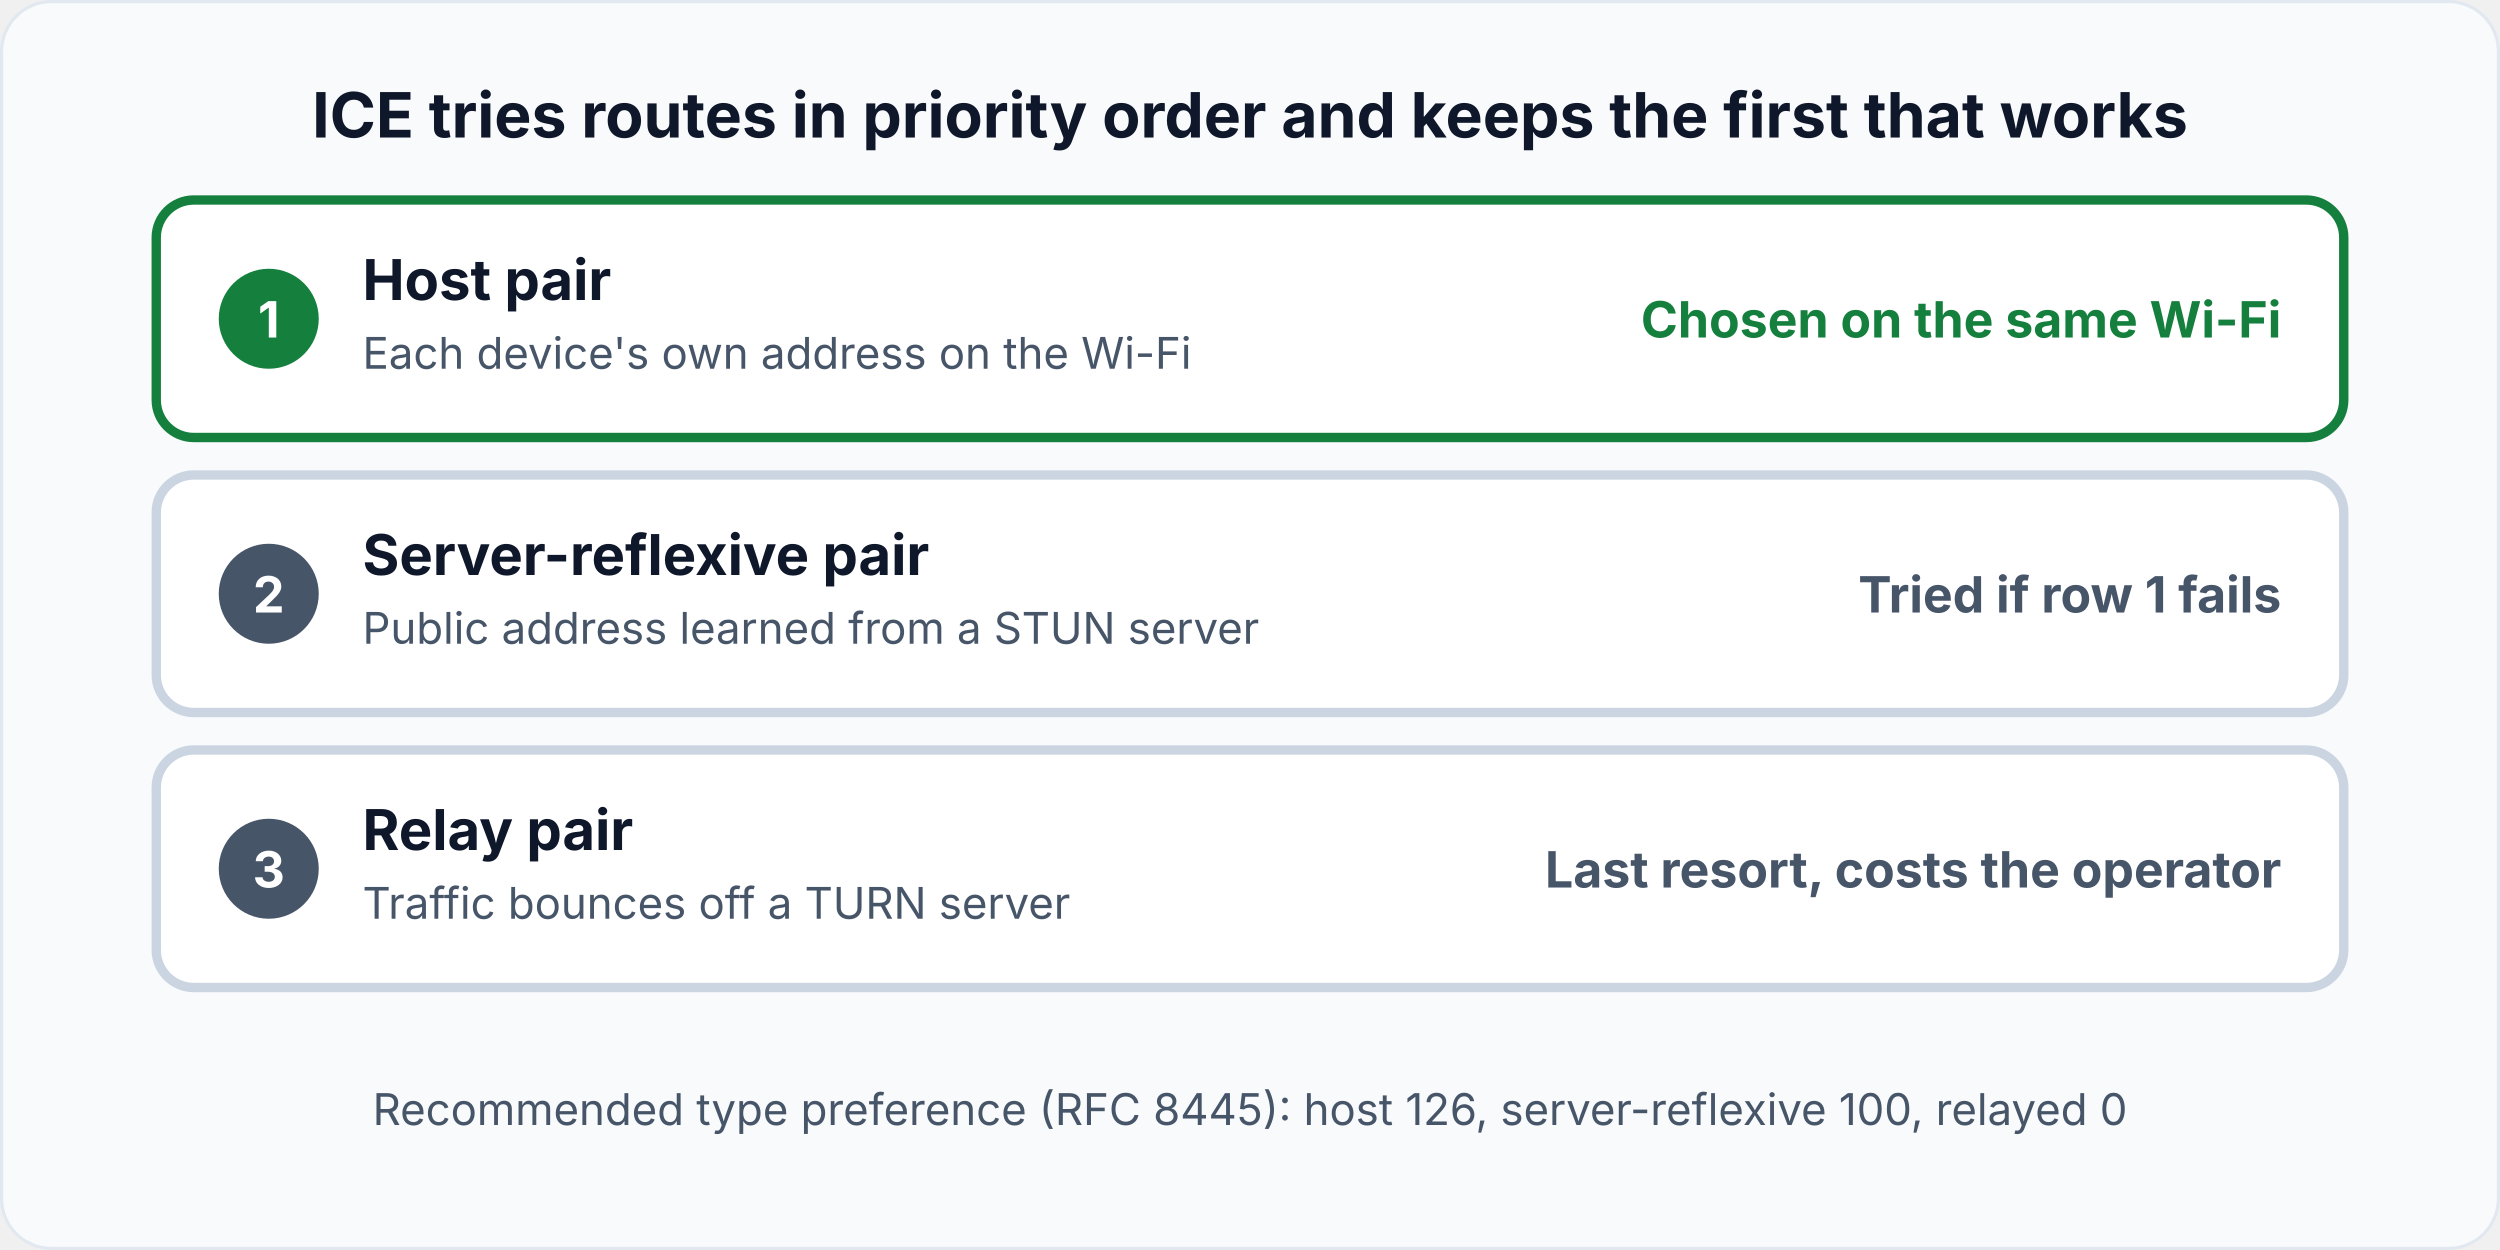
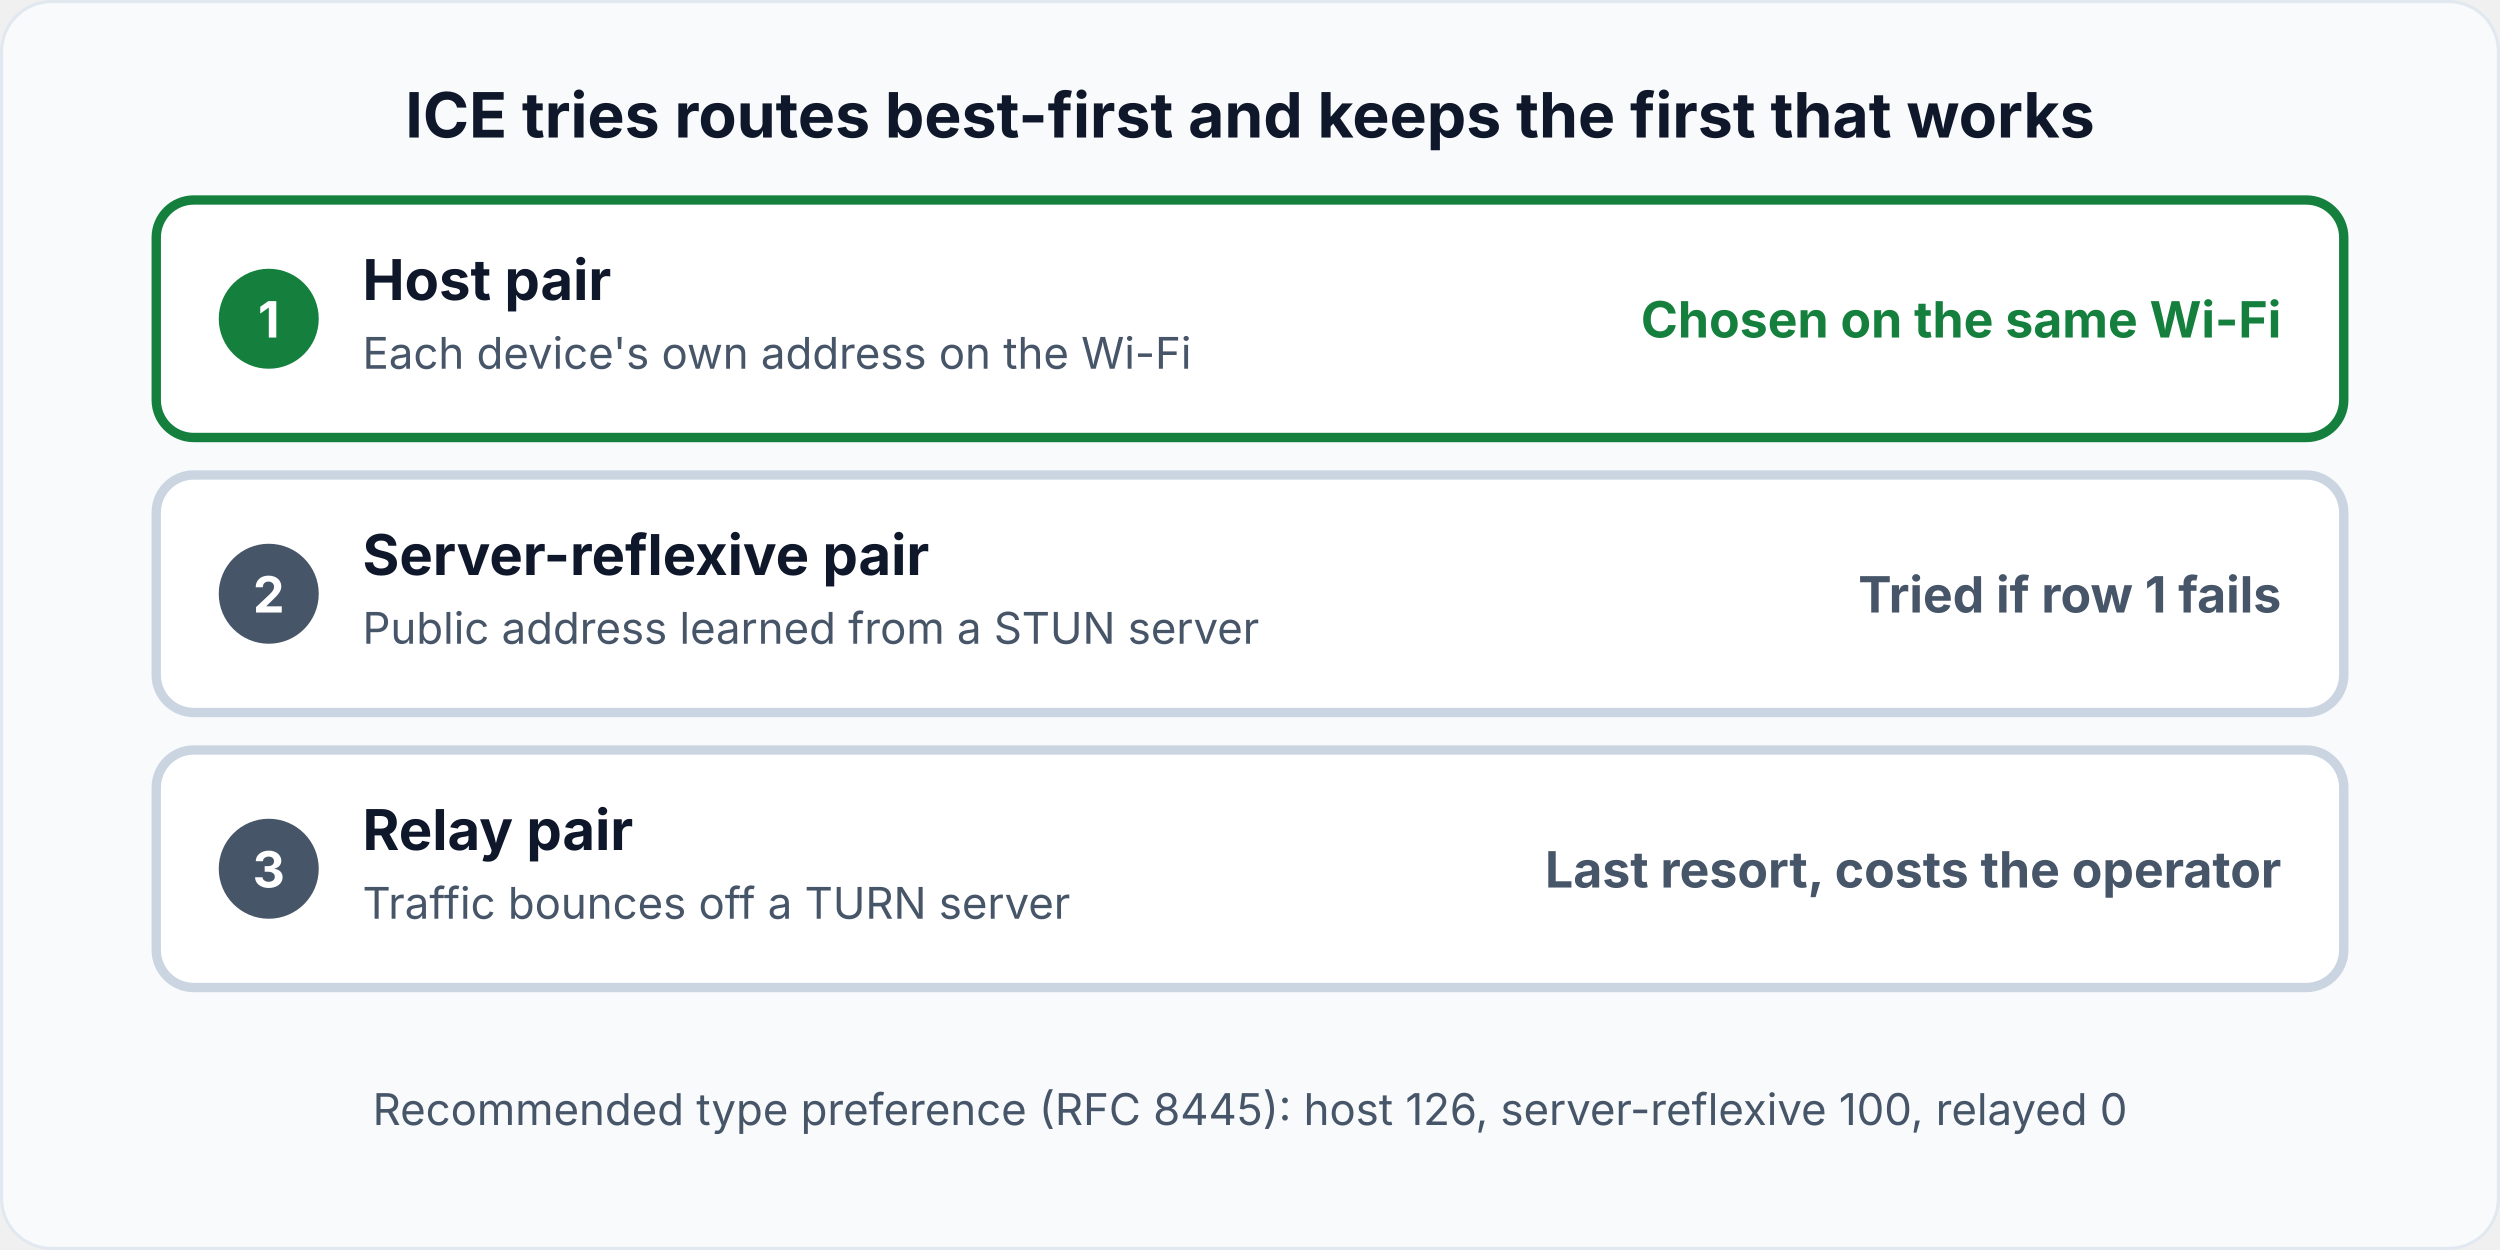
<svg xmlns="http://www.w3.org/2000/svg" viewBox="0 0 800 400" width="800" height="400" role="img" font-family="Urbanist, system-ui, -apple-system, 'Segoe UI', sans-serif">
  <rect x="0.5" y="0.5" width="799" height="399" rx="16" fill="#F8FAFC" stroke="#E2E8F0" />
-   <text x="400" y="44" text-anchor="middle" font-size="20" font-weight="700" fill="#0F172A">ICE tries routes in priority order and keeps the first that works</text>
+   <text x="400" y="44" text-anchor="middle" font-size="20" font-weight="700" fill="#0F172A">ICE tries routes best-first and keeps the first that works</text>
  <rect x="50" y="64" width="700" height="76" rx="12" fill="#FFFFFF" stroke="#15803D" stroke-width="3" />
  <circle cx="86" cy="102" r="16" fill="#15803D" />
  <text x="86" y="108" text-anchor="middle" font-size="16" font-weight="700" fill="#FFFFFF">1</text>
  <text x="116" y="96" font-size="18" font-weight="700" fill="#0F172A">Host pair</text>
  <text x="116" y="118" font-size="14" fill="#475569">Each device's own address on the Wi-Fi</text>
  <text x="730" y="108" text-anchor="end" font-size="16" font-weight="700" fill="#15803D">Chosen on the same Wi-Fi</text>
  <rect x="50" y="152" width="700" height="76" rx="12" fill="#FFFFFF" stroke="#CBD5E1" stroke-width="3" />
  <circle cx="86" cy="190" r="16" fill="#475569" />
  <text x="86" y="196" text-anchor="middle" font-size="16" font-weight="700" fill="#FFFFFF">2</text>
  <text x="116" y="184" font-size="18" font-weight="700" fill="#0F172A">Server-reflexive pair</text>
  <text x="116" y="206" font-size="14" fill="#475569">Public address learned from a STUN server</text>
  <text x="730" y="196" text-anchor="end" font-size="16" font-weight="700" fill="#475569">Tried if row 1 fails</text>
  <rect x="50" y="240" width="700" height="76" rx="12" fill="#FFFFFF" stroke="#CBD5E1" stroke-width="3" />
  <circle cx="86" cy="278" r="16" fill="#475569" />
  <text x="86" y="284" text-anchor="middle" font-size="16" font-weight="700" fill="#FFFFFF">3</text>
  <text x="116" y="272" font-size="18" font-weight="700" fill="#0F172A">Relay pair</text>
  <text x="116" y="294" font-size="14" fill="#475569">Traffic bounces off a TURN server</text>
  <text x="730" y="284" text-anchor="end" font-size="16" font-weight="700" fill="#475569">Last resort, costs the operator</text>
  <text x="400" y="360" text-anchor="middle" font-size="14" fill="#475569">Recommended type preference (RFC 8445): host 126, server-reflexive 100, relayed 0</text>
</svg>
